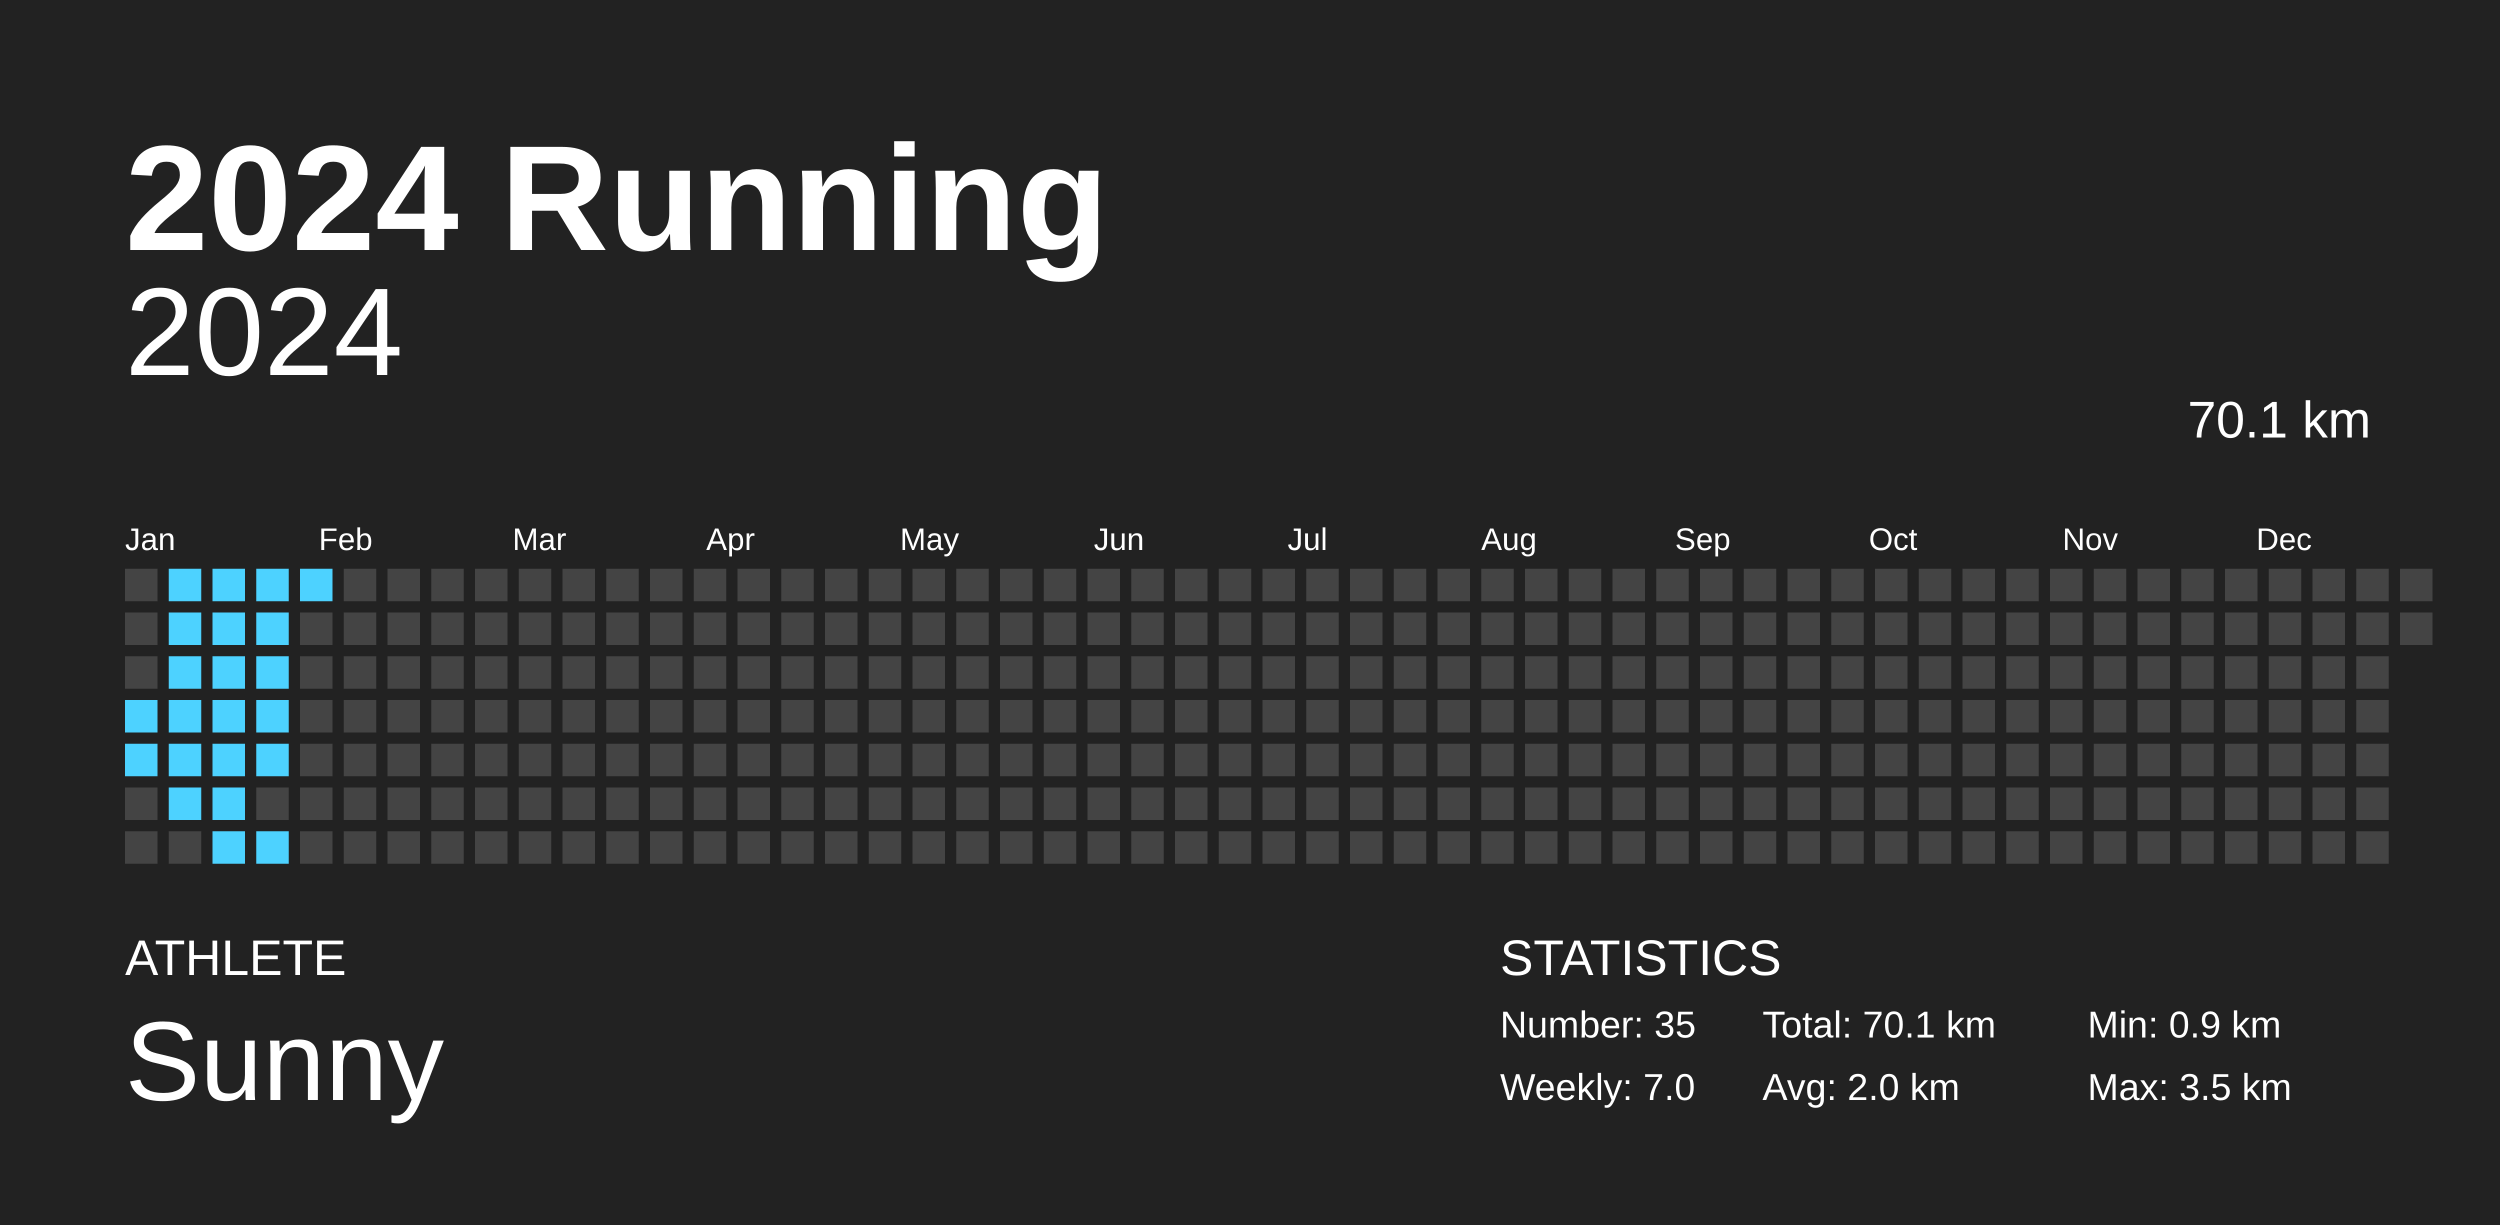
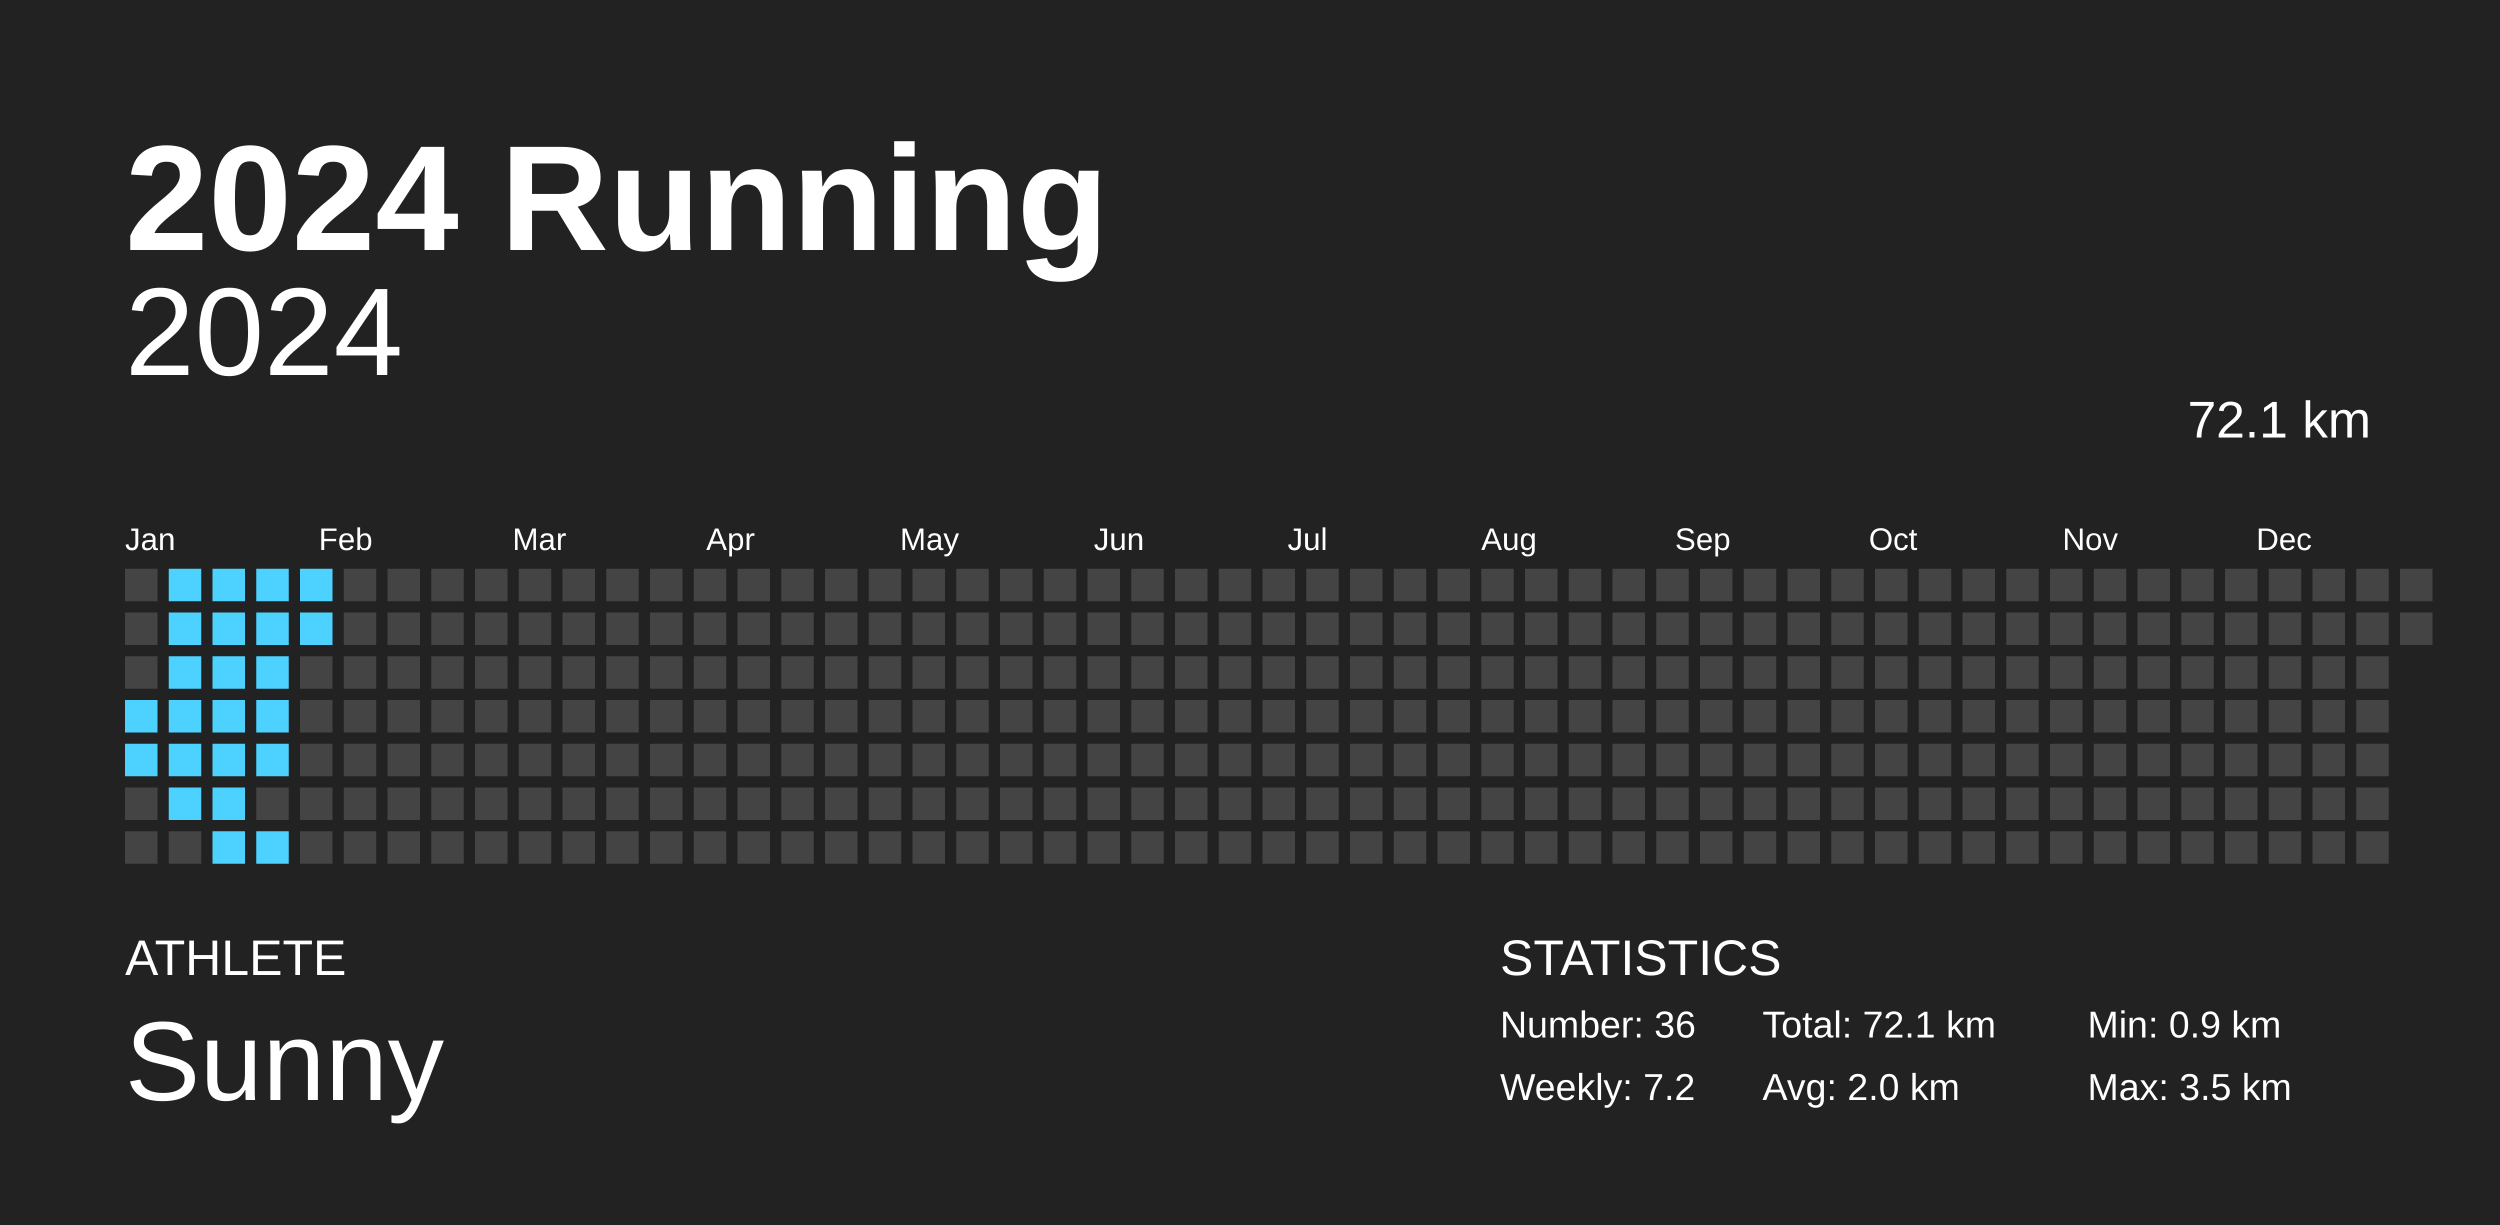
<svg xmlns="http://www.w3.org/2000/svg" baseProfile="full" height="98mm" version="1.1" viewBox="0,0,200,98" width="200mm">
  <defs />
  <rect fill="#222222" height="98" width="200" x="0" y="0" />
  <text fill="#FFFFFF" style="font-size:12px; font-family:Arial; font-weight:bold;" x="10" y="20">2024 Running</text>
  <text fill="#FFFFFF" style="font-size:4px; font-family:Arial" x="10" y="78">ATHLETE</text>
  <text fill="#FFFFFF" style="font-size:9px; font-family:Arial" x="10" y="88">Sunny</text>
  <text fill="#FFFFFF" style="font-size:4px; font-family:Arial" x="120" y="78">STATISTICS</text>
-   <text fill="#FFFFFF" style="font-size:3px; font-family:Arial" x="120" y="83">Number: 35</text>
-   <text fill="#FFFFFF" style="font-size:3px; font-family:Arial" x="120" y="88">Weekly: 7.0</text>
-   <text fill="#FFFFFF" style="font-size:3px; font-family:Arial" x="141" y="83">Total: 70.1 km</text>
+   <text fill="#FFFFFF" style="font-size:3px; font-family:Arial" x="120" y="83">Number: 36</text>
+   <text fill="#FFFFFF" style="font-size:3px; font-family:Arial" x="120" y="88">Weekly: 7.2</text>
+   <text fill="#FFFFFF" style="font-size:3px; font-family:Arial" x="141" y="83">Total: 72.1 km</text>
  <text fill="#FFFFFF" style="font-size:3px; font-family:Arial" x="141" y="88">Avg: 2.0 km</text>
  <text fill="#FFFFFF" style="font-size:3px; font-family:Arial" x="167" y="83">Min: 0.9 km</text>
  <text fill="#FFFFFF" style="font-size:3px; font-family:Arial" x="167" y="88">Max: 3.5 km</text>
  <text alignment-baseline="hanging" fill="#FFFFFF" style="font-size:10.0px; font-family:Arial;" x="10" y="30">2024</text>
-   <text alignment-baseline="hanging" fill="#FFFFFF" style="font-size:4.125px; font-family:Arial;" x="175" y="35">70.1 km</text>
+   <text alignment-baseline="hanging" fill="#FFFFFF" style="font-size:4.125px; font-family:Arial;" x="175" y="35">72.1 km</text>
  <text fill="#FFFFFF" style="font-size:2.5px; font-family:Arial" x="10.0" y="44">Jan</text>
  <text fill="#FFFFFF" style="font-size:2.5px; font-family:Arial" x="25.5" y="44">Feb</text>
  <text fill="#FFFFFF" style="font-size:2.5px; font-family:Arial" x="41.0" y="44">Mar</text>
  <text fill="#FFFFFF" style="font-size:2.5px; font-family:Arial" x="56.5" y="44">Apr</text>
  <text fill="#FFFFFF" style="font-size:2.5px; font-family:Arial" x="72.0" y="44">May</text>
  <text fill="#FFFFFF" style="font-size:2.5px; font-family:Arial" x="87.5" y="44">Jun</text>
  <text fill="#FFFFFF" style="font-size:2.5px; font-family:Arial" x="103.0" y="44">Jul</text>
  <text fill="#FFFFFF" style="font-size:2.5px; font-family:Arial" x="118.5" y="44">Aug</text>
  <text fill="#FFFFFF" style="font-size:2.5px; font-family:Arial" x="134.0" y="44">Sep</text>
  <text fill="#FFFFFF" style="font-size:2.5px; font-family:Arial" x="149.5" y="44">Oct</text>
  <text fill="#FFFFFF" style="font-size:2.5px; font-family:Arial" x="165.0" y="44">Nov</text>
  <text fill="#FFFFFF" style="font-size:2.5px; font-family:Arial" x="180.5" y="44">Dec</text>
  <rect fill="#444444" height="2.6" width="2.6" x="10.0" y="45.5" />
  <rect fill="#444444" height="2.6" width="2.6" x="10.0" y="49.0" />
  <rect fill="#444444" height="2.6" width="2.6" x="10.0" y="52.5" />
  <rect fill="#4dd2ff" height="2.6" width="2.6" x="10.0" y="56.0" />
  <rect fill="#4dd2ff" height="2.6" width="2.6" x="10.0" y="59.5" />
  <rect fill="#444444" height="2.6" width="2.6" x="10.0" y="63.0" />
  <rect fill="#444444" height="2.6" width="2.6" x="10.0" y="66.5" />
  <rect fill="#4dd2ff" height="2.6" width="2.6" x="13.5" y="45.5" />
  <rect fill="#4dd2ff" height="2.6" width="2.6" x="13.5" y="49.0" />
  <rect fill="#4dd2ff" height="2.6" width="2.6" x="13.5" y="52.5" />
  <rect fill="#4dd2ff" height="2.6" width="2.6" x="13.5" y="56.0" />
  <rect fill="#4dd2ff" height="2.6" width="2.6" x="13.5" y="59.5" />
  <rect fill="#4dd2ff" height="2.6" width="2.6" x="13.5" y="63.0" />
  <rect fill="#444444" height="2.6" width="2.6" x="13.5" y="66.5" />
  <rect fill="#4dd2ff" height="2.6" width="2.6" x="17.0" y="45.5" />
  <rect fill="#4dd2ff" height="2.6" width="2.6" x="17.0" y="49.0" />
  <rect fill="#4dd2ff" height="2.6" width="2.6" x="17.0" y="52.5" />
  <rect fill="#4dd2ff" height="2.6" width="2.6" x="17.0" y="56.0" />
  <rect fill="#4dd2ff" height="2.6" width="2.6" x="17.0" y="59.5" />
  <rect fill="#4dd2ff" height="2.6" width="2.6" x="17.0" y="63.0" />
  <rect fill="#4dd2ff" height="2.6" width="2.6" x="17.0" y="66.5" />
  <rect fill="#4dd2ff" height="2.6" width="2.6" x="20.5" y="45.5" />
  <rect fill="#4dd2ff" height="2.6" width="2.6" x="20.5" y="49.0" />
  <rect fill="#4dd2ff" height="2.6" width="2.6" x="20.5" y="52.5" />
  <rect fill="#4dd2ff" height="2.6" width="2.6" x="20.5" y="56.0" />
  <rect fill="#4dd2ff" height="2.6" width="2.6" x="20.5" y="59.5" />
  <rect fill="#444444" height="2.6" width="2.6" x="20.5" y="63.0" />
  <rect fill="#4dd2ff" height="2.6" width="2.6" x="20.5" y="66.5" />
  <rect fill="#4dd2ff" height="2.6" width="2.6" x="24.0" y="45.5" />
-   <rect fill="#444444" height="2.6" width="2.6" x="24.0" y="49.0" />
+   <rect fill="#4dd2ff" height="2.6" width="2.6" x="24.0" y="49.0" />
  <rect fill="#444444" height="2.6" width="2.6" x="24.0" y="52.5" />
  <rect fill="#444444" height="2.6" width="2.6" x="24.0" y="56.0" />
  <rect fill="#444444" height="2.6" width="2.6" x="24.0" y="59.5" />
  <rect fill="#444444" height="2.6" width="2.6" x="24.0" y="63.0" />
  <rect fill="#444444" height="2.6" width="2.6" x="24.0" y="66.5" />
  <rect fill="#444444" height="2.6" width="2.6" x="27.5" y="45.5" />
  <rect fill="#444444" height="2.6" width="2.6" x="27.5" y="49.0" />
  <rect fill="#444444" height="2.6" width="2.6" x="27.5" y="52.5" />
  <rect fill="#444444" height="2.6" width="2.6" x="27.5" y="56.0" />
  <rect fill="#444444" height="2.6" width="2.6" x="27.5" y="59.5" />
  <rect fill="#444444" height="2.6" width="2.6" x="27.5" y="63.0" />
  <rect fill="#444444" height="2.6" width="2.6" x="27.5" y="66.5" />
  <rect fill="#444444" height="2.6" width="2.6" x="31.0" y="45.5" />
  <rect fill="#444444" height="2.6" width="2.6" x="31.0" y="49.0" />
  <rect fill="#444444" height="2.6" width="2.6" x="31.0" y="52.5" />
  <rect fill="#444444" height="2.6" width="2.6" x="31.0" y="56.0" />
  <rect fill="#444444" height="2.6" width="2.6" x="31.0" y="59.5" />
  <rect fill="#444444" height="2.6" width="2.6" x="31.0" y="63.0" />
  <rect fill="#444444" height="2.6" width="2.6" x="31.0" y="66.5" />
  <rect fill="#444444" height="2.6" width="2.6" x="34.5" y="45.5" />
  <rect fill="#444444" height="2.6" width="2.6" x="34.5" y="49.0" />
  <rect fill="#444444" height="2.6" width="2.6" x="34.5" y="52.5" />
  <rect fill="#444444" height="2.6" width="2.6" x="34.5" y="56.0" />
  <rect fill="#444444" height="2.6" width="2.6" x="34.5" y="59.5" />
  <rect fill="#444444" height="2.6" width="2.6" x="34.5" y="63.0" />
  <rect fill="#444444" height="2.6" width="2.6" x="34.5" y="66.5" />
  <rect fill="#444444" height="2.6" width="2.6" x="38.0" y="45.5" />
  <rect fill="#444444" height="2.6" width="2.6" x="38.0" y="49.0" />
  <rect fill="#444444" height="2.6" width="2.6" x="38.0" y="52.5" />
  <rect fill="#444444" height="2.6" width="2.6" x="38.0" y="56.0" />
  <rect fill="#444444" height="2.6" width="2.6" x="38.0" y="59.5" />
  <rect fill="#444444" height="2.6" width="2.6" x="38.0" y="63.0" />
  <rect fill="#444444" height="2.6" width="2.6" x="38.0" y="66.5" />
  <rect fill="#444444" height="2.6" width="2.6" x="41.5" y="45.5" />
  <rect fill="#444444" height="2.6" width="2.6" x="41.5" y="49.0" />
  <rect fill="#444444" height="2.6" width="2.6" x="41.5" y="52.5" />
  <rect fill="#444444" height="2.6" width="2.6" x="41.5" y="56.0" />
  <rect fill="#444444" height="2.6" width="2.6" x="41.5" y="59.5" />
  <rect fill="#444444" height="2.6" width="2.6" x="41.5" y="63.0" />
  <rect fill="#444444" height="2.6" width="2.6" x="41.5" y="66.5" />
  <rect fill="#444444" height="2.6" width="2.6" x="45.0" y="45.5" />
  <rect fill="#444444" height="2.6" width="2.6" x="45.0" y="49.0" />
  <rect fill="#444444" height="2.6" width="2.6" x="45.0" y="52.5" />
  <rect fill="#444444" height="2.6" width="2.6" x="45.0" y="56.0" />
  <rect fill="#444444" height="2.6" width="2.6" x="45.0" y="59.5" />
  <rect fill="#444444" height="2.6" width="2.6" x="45.0" y="63.0" />
  <rect fill="#444444" height="2.6" width="2.6" x="45.0" y="66.5" />
  <rect fill="#444444" height="2.6" width="2.6" x="48.5" y="45.5" />
  <rect fill="#444444" height="2.6" width="2.6" x="48.5" y="49.0" />
  <rect fill="#444444" height="2.6" width="2.6" x="48.5" y="52.5" />
  <rect fill="#444444" height="2.6" width="2.6" x="48.5" y="56.0" />
  <rect fill="#444444" height="2.6" width="2.6" x="48.5" y="59.5" />
  <rect fill="#444444" height="2.6" width="2.6" x="48.5" y="63.0" />
  <rect fill="#444444" height="2.6" width="2.6" x="48.5" y="66.5" />
  <rect fill="#444444" height="2.6" width="2.6" x="52.0" y="45.5" />
  <rect fill="#444444" height="2.6" width="2.6" x="52.0" y="49.0" />
  <rect fill="#444444" height="2.6" width="2.6" x="52.0" y="52.5" />
  <rect fill="#444444" height="2.6" width="2.6" x="52.0" y="56.0" />
  <rect fill="#444444" height="2.6" width="2.6" x="52.0" y="59.5" />
  <rect fill="#444444" height="2.6" width="2.6" x="52.0" y="63.0" />
  <rect fill="#444444" height="2.6" width="2.6" x="52.0" y="66.5" />
  <rect fill="#444444" height="2.6" width="2.6" x="55.5" y="45.5" />
  <rect fill="#444444" height="2.6" width="2.6" x="55.5" y="49.0" />
  <rect fill="#444444" height="2.6" width="2.6" x="55.5" y="52.5" />
  <rect fill="#444444" height="2.6" width="2.6" x="55.5" y="56.0" />
  <rect fill="#444444" height="2.6" width="2.6" x="55.5" y="59.5" />
  <rect fill="#444444" height="2.6" width="2.6" x="55.5" y="63.0" />
  <rect fill="#444444" height="2.6" width="2.6" x="55.5" y="66.5" />
  <rect fill="#444444" height="2.6" width="2.6" x="59.0" y="45.5" />
  <rect fill="#444444" height="2.6" width="2.6" x="59.0" y="49.0" />
  <rect fill="#444444" height="2.6" width="2.6" x="59.0" y="52.5" />
  <rect fill="#444444" height="2.6" width="2.6" x="59.0" y="56.0" />
  <rect fill="#444444" height="2.6" width="2.6" x="59.0" y="59.5" />
  <rect fill="#444444" height="2.6" width="2.6" x="59.0" y="63.0" />
  <rect fill="#444444" height="2.6" width="2.6" x="59.0" y="66.5" />
  <rect fill="#444444" height="2.6" width="2.6" x="62.5" y="45.5" />
  <rect fill="#444444" height="2.6" width="2.6" x="62.5" y="49.0" />
  <rect fill="#444444" height="2.6" width="2.6" x="62.5" y="52.5" />
  <rect fill="#444444" height="2.6" width="2.6" x="62.5" y="56.0" />
  <rect fill="#444444" height="2.6" width="2.6" x="62.5" y="59.5" />
  <rect fill="#444444" height="2.6" width="2.6" x="62.5" y="63.0" />
  <rect fill="#444444" height="2.6" width="2.6" x="62.5" y="66.5" />
  <rect fill="#444444" height="2.6" width="2.6" x="66.0" y="45.5" />
  <rect fill="#444444" height="2.6" width="2.6" x="66.0" y="49.0" />
  <rect fill="#444444" height="2.6" width="2.6" x="66.0" y="52.5" />
  <rect fill="#444444" height="2.6" width="2.6" x="66.0" y="56.0" />
  <rect fill="#444444" height="2.6" width="2.6" x="66.0" y="59.5" />
  <rect fill="#444444" height="2.6" width="2.6" x="66.0" y="63.0" />
  <rect fill="#444444" height="2.6" width="2.6" x="66.0" y="66.5" />
  <rect fill="#444444" height="2.6" width="2.6" x="69.5" y="45.5" />
  <rect fill="#444444" height="2.6" width="2.6" x="69.5" y="49.0" />
  <rect fill="#444444" height="2.6" width="2.6" x="69.5" y="52.5" />
  <rect fill="#444444" height="2.6" width="2.6" x="69.5" y="56.0" />
  <rect fill="#444444" height="2.6" width="2.6" x="69.5" y="59.5" />
  <rect fill="#444444" height="2.6" width="2.6" x="69.5" y="63.0" />
  <rect fill="#444444" height="2.6" width="2.6" x="69.5" y="66.5" />
  <rect fill="#444444" height="2.6" width="2.6" x="73.0" y="45.5" />
  <rect fill="#444444" height="2.6" width="2.6" x="73.0" y="49.0" />
  <rect fill="#444444" height="2.6" width="2.6" x="73.0" y="52.5" />
  <rect fill="#444444" height="2.6" width="2.6" x="73.0" y="56.0" />
  <rect fill="#444444" height="2.6" width="2.6" x="73.0" y="59.5" />
  <rect fill="#444444" height="2.6" width="2.6" x="73.0" y="63.0" />
  <rect fill="#444444" height="2.6" width="2.6" x="73.0" y="66.5" />
  <rect fill="#444444" height="2.6" width="2.6" x="76.5" y="45.5" />
  <rect fill="#444444" height="2.6" width="2.6" x="76.5" y="49.0" />
  <rect fill="#444444" height="2.6" width="2.6" x="76.5" y="52.5" />
  <rect fill="#444444" height="2.6" width="2.6" x="76.5" y="56.0" />
  <rect fill="#444444" height="2.6" width="2.6" x="76.5" y="59.5" />
  <rect fill="#444444" height="2.6" width="2.6" x="76.5" y="63.0" />
  <rect fill="#444444" height="2.6" width="2.6" x="76.5" y="66.5" />
  <rect fill="#444444" height="2.6" width="2.6" x="80.0" y="45.5" />
  <rect fill="#444444" height="2.6" width="2.6" x="80.0" y="49.0" />
  <rect fill="#444444" height="2.6" width="2.6" x="80.0" y="52.5" />
  <rect fill="#444444" height="2.6" width="2.6" x="80.0" y="56.0" />
  <rect fill="#444444" height="2.6" width="2.6" x="80.0" y="59.5" />
  <rect fill="#444444" height="2.6" width="2.6" x="80.0" y="63.0" />
  <rect fill="#444444" height="2.6" width="2.6" x="80.0" y="66.5" />
  <rect fill="#444444" height="2.6" width="2.6" x="83.5" y="45.5" />
  <rect fill="#444444" height="2.6" width="2.6" x="83.5" y="49.0" />
  <rect fill="#444444" height="2.6" width="2.6" x="83.5" y="52.5" />
  <rect fill="#444444" height="2.6" width="2.6" x="83.5" y="56.0" />
  <rect fill="#444444" height="2.6" width="2.6" x="83.5" y="59.5" />
  <rect fill="#444444" height="2.6" width="2.6" x="83.5" y="63.0" />
  <rect fill="#444444" height="2.6" width="2.6" x="83.5" y="66.5" />
  <rect fill="#444444" height="2.6" width="2.6" x="87.0" y="45.5" />
  <rect fill="#444444" height="2.6" width="2.6" x="87.0" y="49.0" />
  <rect fill="#444444" height="2.6" width="2.6" x="87.0" y="52.5" />
  <rect fill="#444444" height="2.6" width="2.6" x="87.0" y="56.0" />
  <rect fill="#444444" height="2.6" width="2.6" x="87.0" y="59.5" />
  <rect fill="#444444" height="2.6" width="2.6" x="87.0" y="63.0" />
  <rect fill="#444444" height="2.6" width="2.6" x="87.0" y="66.5" />
  <rect fill="#444444" height="2.6" width="2.6" x="90.5" y="45.5" />
  <rect fill="#444444" height="2.6" width="2.6" x="90.5" y="49.0" />
  <rect fill="#444444" height="2.6" width="2.6" x="90.5" y="52.5" />
  <rect fill="#444444" height="2.6" width="2.6" x="90.5" y="56.0" />
  <rect fill="#444444" height="2.6" width="2.6" x="90.5" y="59.5" />
  <rect fill="#444444" height="2.6" width="2.6" x="90.5" y="63.0" />
  <rect fill="#444444" height="2.6" width="2.6" x="90.5" y="66.5" />
  <rect fill="#444444" height="2.6" width="2.6" x="94.0" y="45.5" />
  <rect fill="#444444" height="2.6" width="2.6" x="94.0" y="49.0" />
  <rect fill="#444444" height="2.6" width="2.6" x="94.0" y="52.5" />
  <rect fill="#444444" height="2.6" width="2.6" x="94.0" y="56.0" />
  <rect fill="#444444" height="2.6" width="2.6" x="94.0" y="59.5" />
  <rect fill="#444444" height="2.6" width="2.6" x="94.0" y="63.0" />
  <rect fill="#444444" height="2.6" width="2.6" x="94.0" y="66.5" />
  <rect fill="#444444" height="2.6" width="2.6" x="97.5" y="45.5" />
  <rect fill="#444444" height="2.6" width="2.6" x="97.5" y="49.0" />
  <rect fill="#444444" height="2.6" width="2.6" x="97.5" y="52.5" />
  <rect fill="#444444" height="2.6" width="2.6" x="97.5" y="56.0" />
  <rect fill="#444444" height="2.6" width="2.6" x="97.5" y="59.5" />
  <rect fill="#444444" height="2.6" width="2.6" x="97.5" y="63.0" />
  <rect fill="#444444" height="2.6" width="2.6" x="97.5" y="66.5" />
  <rect fill="#444444" height="2.6" width="2.6" x="101.0" y="45.5" />
  <rect fill="#444444" height="2.6" width="2.6" x="101.0" y="49.0" />
  <rect fill="#444444" height="2.6" width="2.6" x="101.0" y="52.5" />
  <rect fill="#444444" height="2.6" width="2.6" x="101.0" y="56.0" />
  <rect fill="#444444" height="2.6" width="2.6" x="101.0" y="59.5" />
  <rect fill="#444444" height="2.6" width="2.6" x="101.0" y="63.0" />
  <rect fill="#444444" height="2.6" width="2.6" x="101.0" y="66.5" />
  <rect fill="#444444" height="2.6" width="2.6" x="104.5" y="45.5" />
  <rect fill="#444444" height="2.6" width="2.6" x="104.5" y="49.0" />
  <rect fill="#444444" height="2.6" width="2.6" x="104.5" y="52.5" />
  <rect fill="#444444" height="2.6" width="2.6" x="104.5" y="56.0" />
  <rect fill="#444444" height="2.6" width="2.6" x="104.5" y="59.5" />
  <rect fill="#444444" height="2.6" width="2.6" x="104.5" y="63.0" />
  <rect fill="#444444" height="2.6" width="2.6" x="104.5" y="66.5" />
  <rect fill="#444444" height="2.6" width="2.6" x="108.0" y="45.5" />
  <rect fill="#444444" height="2.6" width="2.6" x="108.0" y="49.0" />
  <rect fill="#444444" height="2.6" width="2.6" x="108.0" y="52.5" />
  <rect fill="#444444" height="2.6" width="2.6" x="108.0" y="56.0" />
  <rect fill="#444444" height="2.6" width="2.6" x="108.0" y="59.5" />
  <rect fill="#444444" height="2.6" width="2.6" x="108.0" y="63.0" />
  <rect fill="#444444" height="2.6" width="2.6" x="108.0" y="66.5" />
  <rect fill="#444444" height="2.6" width="2.6" x="111.5" y="45.5" />
  <rect fill="#444444" height="2.6" width="2.6" x="111.5" y="49.0" />
  <rect fill="#444444" height="2.6" width="2.6" x="111.5" y="52.5" />
  <rect fill="#444444" height="2.6" width="2.6" x="111.5" y="56.0" />
  <rect fill="#444444" height="2.6" width="2.6" x="111.5" y="59.5" />
  <rect fill="#444444" height="2.6" width="2.6" x="111.5" y="63.0" />
  <rect fill="#444444" height="2.6" width="2.6" x="111.5" y="66.5" />
  <rect fill="#444444" height="2.6" width="2.6" x="115.0" y="45.5" />
  <rect fill="#444444" height="2.6" width="2.6" x="115.0" y="49.0" />
  <rect fill="#444444" height="2.6" width="2.6" x="115.0" y="52.5" />
  <rect fill="#444444" height="2.6" width="2.6" x="115.0" y="56.0" />
  <rect fill="#444444" height="2.6" width="2.6" x="115.0" y="59.5" />
  <rect fill="#444444" height="2.6" width="2.6" x="115.0" y="63.0" />
  <rect fill="#444444" height="2.6" width="2.6" x="115.0" y="66.5" />
  <rect fill="#444444" height="2.6" width="2.6" x="118.5" y="45.5" />
  <rect fill="#444444" height="2.6" width="2.6" x="118.5" y="49.0" />
  <rect fill="#444444" height="2.6" width="2.6" x="118.5" y="52.5" />
  <rect fill="#444444" height="2.6" width="2.6" x="118.5" y="56.0" />
  <rect fill="#444444" height="2.6" width="2.6" x="118.5" y="59.5" />
  <rect fill="#444444" height="2.6" width="2.6" x="118.5" y="63.0" />
  <rect fill="#444444" height="2.6" width="2.6" x="118.5" y="66.5" />
  <rect fill="#444444" height="2.6" width="2.6" x="122.0" y="45.5" />
  <rect fill="#444444" height="2.6" width="2.6" x="122.0" y="49.0" />
  <rect fill="#444444" height="2.6" width="2.6" x="122.0" y="52.5" />
  <rect fill="#444444" height="2.6" width="2.6" x="122.0" y="56.0" />
  <rect fill="#444444" height="2.6" width="2.6" x="122.0" y="59.5" />
  <rect fill="#444444" height="2.6" width="2.6" x="122.0" y="63.0" />
  <rect fill="#444444" height="2.6" width="2.6" x="122.0" y="66.5" />
  <rect fill="#444444" height="2.6" width="2.6" x="125.5" y="45.5" />
  <rect fill="#444444" height="2.6" width="2.6" x="125.5" y="49.0" />
  <rect fill="#444444" height="2.6" width="2.6" x="125.5" y="52.5" />
  <rect fill="#444444" height="2.6" width="2.6" x="125.5" y="56.0" />
  <rect fill="#444444" height="2.6" width="2.6" x="125.5" y="59.5" />
  <rect fill="#444444" height="2.6" width="2.6" x="125.5" y="63.0" />
  <rect fill="#444444" height="2.6" width="2.6" x="125.5" y="66.5" />
  <rect fill="#444444" height="2.6" width="2.6" x="129.0" y="45.5" />
  <rect fill="#444444" height="2.6" width="2.6" x="129.0" y="49.0" />
  <rect fill="#444444" height="2.6" width="2.6" x="129.0" y="52.5" />
  <rect fill="#444444" height="2.6" width="2.6" x="129.0" y="56.0" />
  <rect fill="#444444" height="2.6" width="2.6" x="129.0" y="59.5" />
  <rect fill="#444444" height="2.6" width="2.6" x="129.0" y="63.0" />
  <rect fill="#444444" height="2.6" width="2.6" x="129.0" y="66.5" />
  <rect fill="#444444" height="2.6" width="2.6" x="132.5" y="45.5" />
  <rect fill="#444444" height="2.6" width="2.6" x="132.5" y="49.0" />
  <rect fill="#444444" height="2.6" width="2.6" x="132.5" y="52.5" />
  <rect fill="#444444" height="2.6" width="2.6" x="132.5" y="56.0" />
  <rect fill="#444444" height="2.6" width="2.6" x="132.5" y="59.5" />
  <rect fill="#444444" height="2.6" width="2.6" x="132.5" y="63.0" />
  <rect fill="#444444" height="2.6" width="2.6" x="132.5" y="66.5" />
  <rect fill="#444444" height="2.6" width="2.6" x="136.0" y="45.5" />
  <rect fill="#444444" height="2.6" width="2.6" x="136.0" y="49.0" />
  <rect fill="#444444" height="2.6" width="2.6" x="136.0" y="52.5" />
  <rect fill="#444444" height="2.6" width="2.6" x="136.0" y="56.0" />
  <rect fill="#444444" height="2.6" width="2.6" x="136.0" y="59.5" />
  <rect fill="#444444" height="2.6" width="2.6" x="136.0" y="63.0" />
  <rect fill="#444444" height="2.6" width="2.6" x="136.0" y="66.5" />
  <rect fill="#444444" height="2.6" width="2.6" x="139.5" y="45.5" />
  <rect fill="#444444" height="2.6" width="2.6" x="139.5" y="49.0" />
  <rect fill="#444444" height="2.6" width="2.6" x="139.5" y="52.5" />
  <rect fill="#444444" height="2.6" width="2.6" x="139.5" y="56.0" />
  <rect fill="#444444" height="2.6" width="2.6" x="139.5" y="59.5" />
  <rect fill="#444444" height="2.6" width="2.6" x="139.5" y="63.0" />
  <rect fill="#444444" height="2.6" width="2.6" x="139.5" y="66.5" />
  <rect fill="#444444" height="2.6" width="2.6" x="143.0" y="45.5" />
  <rect fill="#444444" height="2.6" width="2.6" x="143.0" y="49.0" />
  <rect fill="#444444" height="2.6" width="2.6" x="143.0" y="52.5" />
  <rect fill="#444444" height="2.6" width="2.6" x="143.0" y="56.0" />
  <rect fill="#444444" height="2.6" width="2.6" x="143.0" y="59.5" />
  <rect fill="#444444" height="2.6" width="2.6" x="143.0" y="63.0" />
  <rect fill="#444444" height="2.6" width="2.6" x="143.0" y="66.5" />
  <rect fill="#444444" height="2.6" width="2.6" x="146.5" y="45.5" />
  <rect fill="#444444" height="2.6" width="2.6" x="146.5" y="49.0" />
  <rect fill="#444444" height="2.6" width="2.6" x="146.5" y="52.5" />
  <rect fill="#444444" height="2.6" width="2.6" x="146.5" y="56.0" />
  <rect fill="#444444" height="2.6" width="2.6" x="146.5" y="59.5" />
  <rect fill="#444444" height="2.6" width="2.6" x="146.5" y="63.0" />
  <rect fill="#444444" height="2.6" width="2.6" x="146.5" y="66.5" />
  <rect fill="#444444" height="2.6" width="2.6" x="150.0" y="45.5" />
  <rect fill="#444444" height="2.6" width="2.6" x="150.0" y="49.0" />
  <rect fill="#444444" height="2.6" width="2.6" x="150.0" y="52.5" />
  <rect fill="#444444" height="2.6" width="2.6" x="150.0" y="56.0" />
  <rect fill="#444444" height="2.6" width="2.6" x="150.0" y="59.5" />
  <rect fill="#444444" height="2.6" width="2.6" x="150.0" y="63.0" />
  <rect fill="#444444" height="2.6" width="2.6" x="150.0" y="66.5" />
  <rect fill="#444444" height="2.6" width="2.6" x="153.5" y="45.5" />
  <rect fill="#444444" height="2.6" width="2.6" x="153.5" y="49.0" />
  <rect fill="#444444" height="2.6" width="2.6" x="153.5" y="52.5" />
  <rect fill="#444444" height="2.6" width="2.6" x="153.5" y="56.0" />
  <rect fill="#444444" height="2.6" width="2.6" x="153.5" y="59.5" />
  <rect fill="#444444" height="2.6" width="2.6" x="153.5" y="63.0" />
  <rect fill="#444444" height="2.6" width="2.6" x="153.5" y="66.5" />
  <rect fill="#444444" height="2.6" width="2.6" x="157.0" y="45.5" />
  <rect fill="#444444" height="2.6" width="2.6" x="157.0" y="49.0" />
  <rect fill="#444444" height="2.6" width="2.6" x="157.0" y="52.5" />
  <rect fill="#444444" height="2.6" width="2.6" x="157.0" y="56.0" />
  <rect fill="#444444" height="2.6" width="2.6" x="157.0" y="59.5" />
  <rect fill="#444444" height="2.6" width="2.6" x="157.0" y="63.0" />
  <rect fill="#444444" height="2.6" width="2.6" x="157.0" y="66.5" />
  <rect fill="#444444" height="2.6" width="2.6" x="160.5" y="45.5" />
  <rect fill="#444444" height="2.6" width="2.6" x="160.5" y="49.0" />
  <rect fill="#444444" height="2.6" width="2.6" x="160.5" y="52.5" />
  <rect fill="#444444" height="2.6" width="2.6" x="160.5" y="56.0" />
  <rect fill="#444444" height="2.6" width="2.6" x="160.5" y="59.5" />
  <rect fill="#444444" height="2.6" width="2.6" x="160.5" y="63.0" />
  <rect fill="#444444" height="2.6" width="2.6" x="160.5" y="66.5" />
  <rect fill="#444444" height="2.6" width="2.6" x="164.0" y="45.5" />
  <rect fill="#444444" height="2.6" width="2.6" x="164.0" y="49.0" />
  <rect fill="#444444" height="2.6" width="2.6" x="164.0" y="52.5" />
  <rect fill="#444444" height="2.6" width="2.6" x="164.0" y="56.0" />
  <rect fill="#444444" height="2.6" width="2.6" x="164.0" y="59.5" />
  <rect fill="#444444" height="2.6" width="2.6" x="164.0" y="63.0" />
  <rect fill="#444444" height="2.6" width="2.6" x="164.0" y="66.5" />
  <rect fill="#444444" height="2.6" width="2.6" x="167.5" y="45.5" />
  <rect fill="#444444" height="2.6" width="2.6" x="167.5" y="49.0" />
  <rect fill="#444444" height="2.6" width="2.6" x="167.5" y="52.5" />
  <rect fill="#444444" height="2.6" width="2.6" x="167.5" y="56.0" />
  <rect fill="#444444" height="2.6" width="2.6" x="167.5" y="59.5" />
  <rect fill="#444444" height="2.6" width="2.6" x="167.5" y="63.0" />
  <rect fill="#444444" height="2.6" width="2.6" x="167.5" y="66.5" />
  <rect fill="#444444" height="2.6" width="2.6" x="171.0" y="45.5" />
  <rect fill="#444444" height="2.6" width="2.6" x="171.0" y="49.0" />
  <rect fill="#444444" height="2.6" width="2.6" x="171.0" y="52.5" />
  <rect fill="#444444" height="2.6" width="2.6" x="171.0" y="56.0" />
  <rect fill="#444444" height="2.6" width="2.6" x="171.0" y="59.5" />
  <rect fill="#444444" height="2.6" width="2.6" x="171.0" y="63.0" />
  <rect fill="#444444" height="2.6" width="2.6" x="171.0" y="66.5" />
  <rect fill="#444444" height="2.6" width="2.6" x="174.5" y="45.5" />
  <rect fill="#444444" height="2.6" width="2.6" x="174.5" y="49.0" />
  <rect fill="#444444" height="2.6" width="2.6" x="174.5" y="52.5" />
  <rect fill="#444444" height="2.6" width="2.6" x="174.5" y="56.0" />
  <rect fill="#444444" height="2.6" width="2.6" x="174.5" y="59.5" />
  <rect fill="#444444" height="2.6" width="2.6" x="174.5" y="63.0" />
  <rect fill="#444444" height="2.6" width="2.6" x="174.5" y="66.5" />
  <rect fill="#444444" height="2.6" width="2.6" x="178.0" y="45.5" />
  <rect fill="#444444" height="2.6" width="2.6" x="178.0" y="49.0" />
  <rect fill="#444444" height="2.6" width="2.6" x="178.0" y="52.5" />
  <rect fill="#444444" height="2.6" width="2.6" x="178.0" y="56.0" />
  <rect fill="#444444" height="2.6" width="2.6" x="178.0" y="59.5" />
  <rect fill="#444444" height="2.6" width="2.6" x="178.0" y="63.0" />
  <rect fill="#444444" height="2.6" width="2.6" x="178.0" y="66.5" />
  <rect fill="#444444" height="2.6" width="2.6" x="181.5" y="45.5" />
  <rect fill="#444444" height="2.6" width="2.6" x="181.5" y="49.0" />
  <rect fill="#444444" height="2.6" width="2.6" x="181.5" y="52.5" />
  <rect fill="#444444" height="2.6" width="2.6" x="181.5" y="56.0" />
  <rect fill="#444444" height="2.6" width="2.6" x="181.5" y="59.5" />
  <rect fill="#444444" height="2.6" width="2.6" x="181.5" y="63.0" />
  <rect fill="#444444" height="2.6" width="2.6" x="181.5" y="66.5" />
  <rect fill="#444444" height="2.6" width="2.6" x="185.0" y="45.5" />
  <rect fill="#444444" height="2.6" width="2.6" x="185.0" y="49.0" />
  <rect fill="#444444" height="2.6" width="2.6" x="185.0" y="52.5" />
  <rect fill="#444444" height="2.6" width="2.6" x="185.0" y="56.0" />
  <rect fill="#444444" height="2.6" width="2.6" x="185.0" y="59.5" />
  <rect fill="#444444" height="2.6" width="2.6" x="185.0" y="63.0" />
  <rect fill="#444444" height="2.6" width="2.6" x="185.0" y="66.5" />
  <rect fill="#444444" height="2.6" width="2.6" x="188.5" y="45.5" />
  <rect fill="#444444" height="2.6" width="2.6" x="188.5" y="49.0" />
  <rect fill="#444444" height="2.6" width="2.6" x="188.5" y="52.5" />
  <rect fill="#444444" height="2.6" width="2.6" x="188.5" y="56.0" />
  <rect fill="#444444" height="2.6" width="2.6" x="188.5" y="59.5" />
  <rect fill="#444444" height="2.6" width="2.6" x="188.5" y="63.0" />
  <rect fill="#444444" height="2.6" width="2.6" x="188.5" y="66.5" />
  <rect fill="#444444" height="2.6" width="2.6" x="192.0" y="45.5" />
  <rect fill="#444444" height="2.6" width="2.6" x="192.0" y="49.0" />
</svg>
